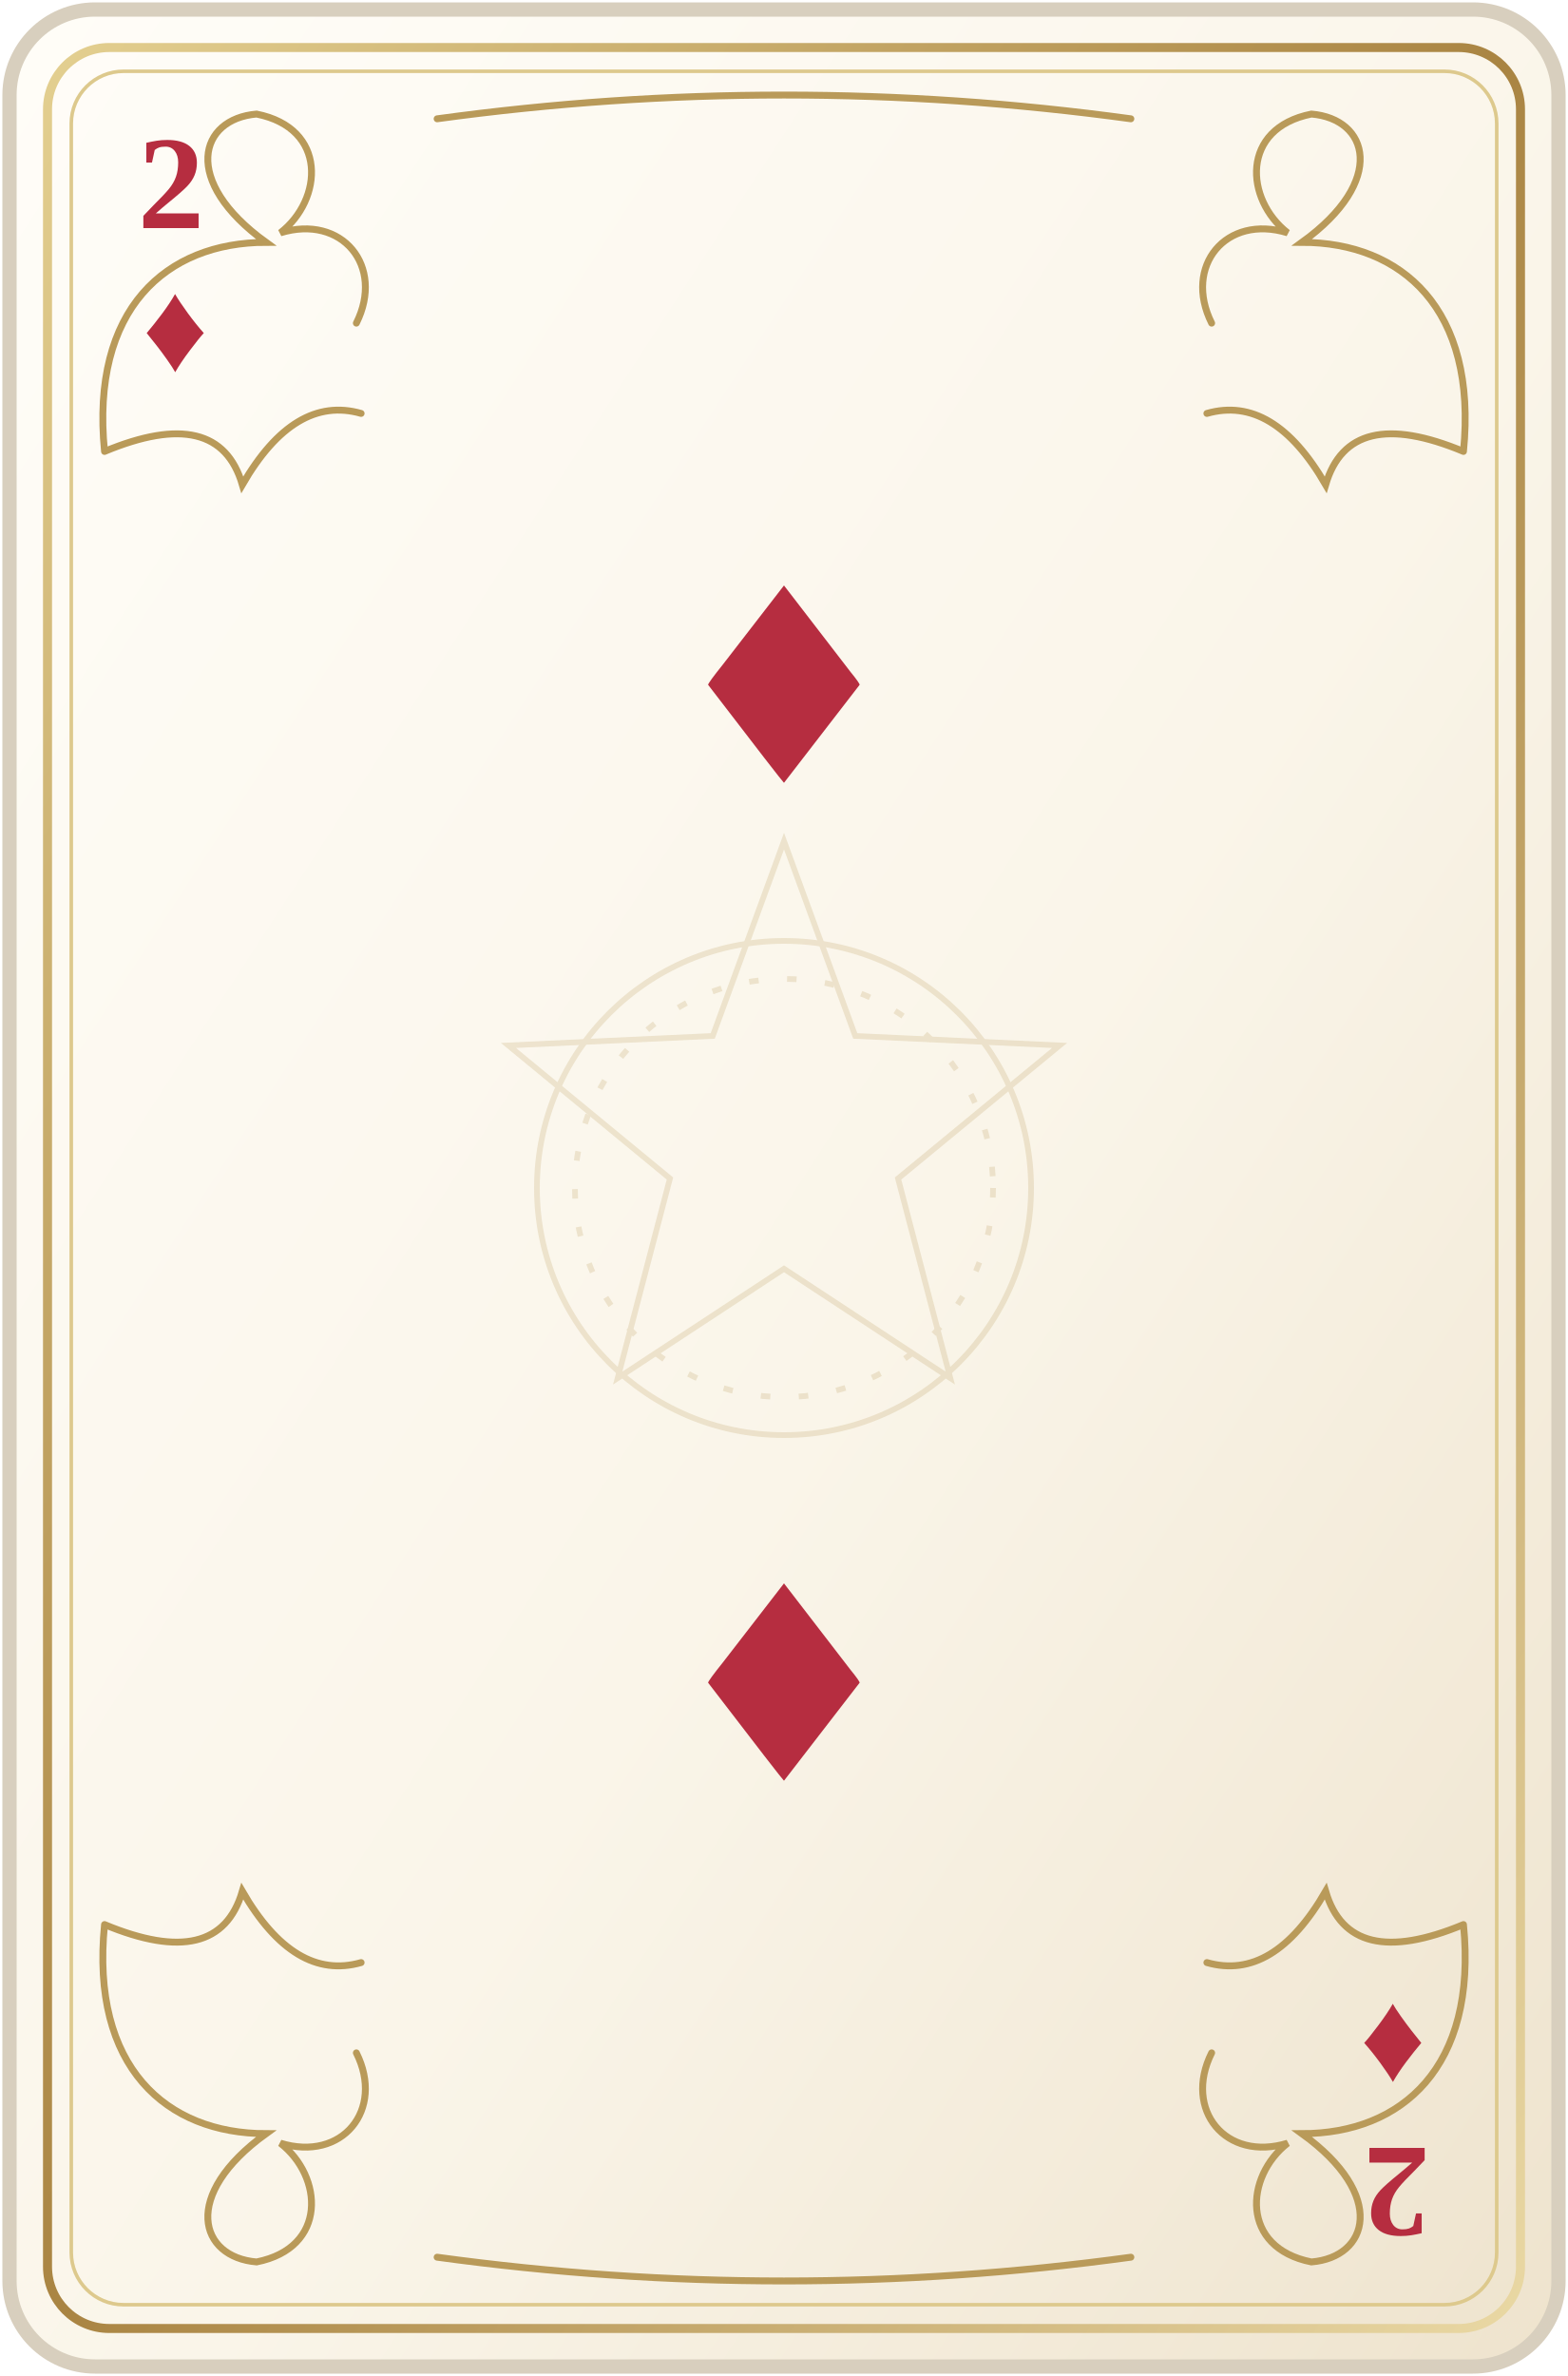
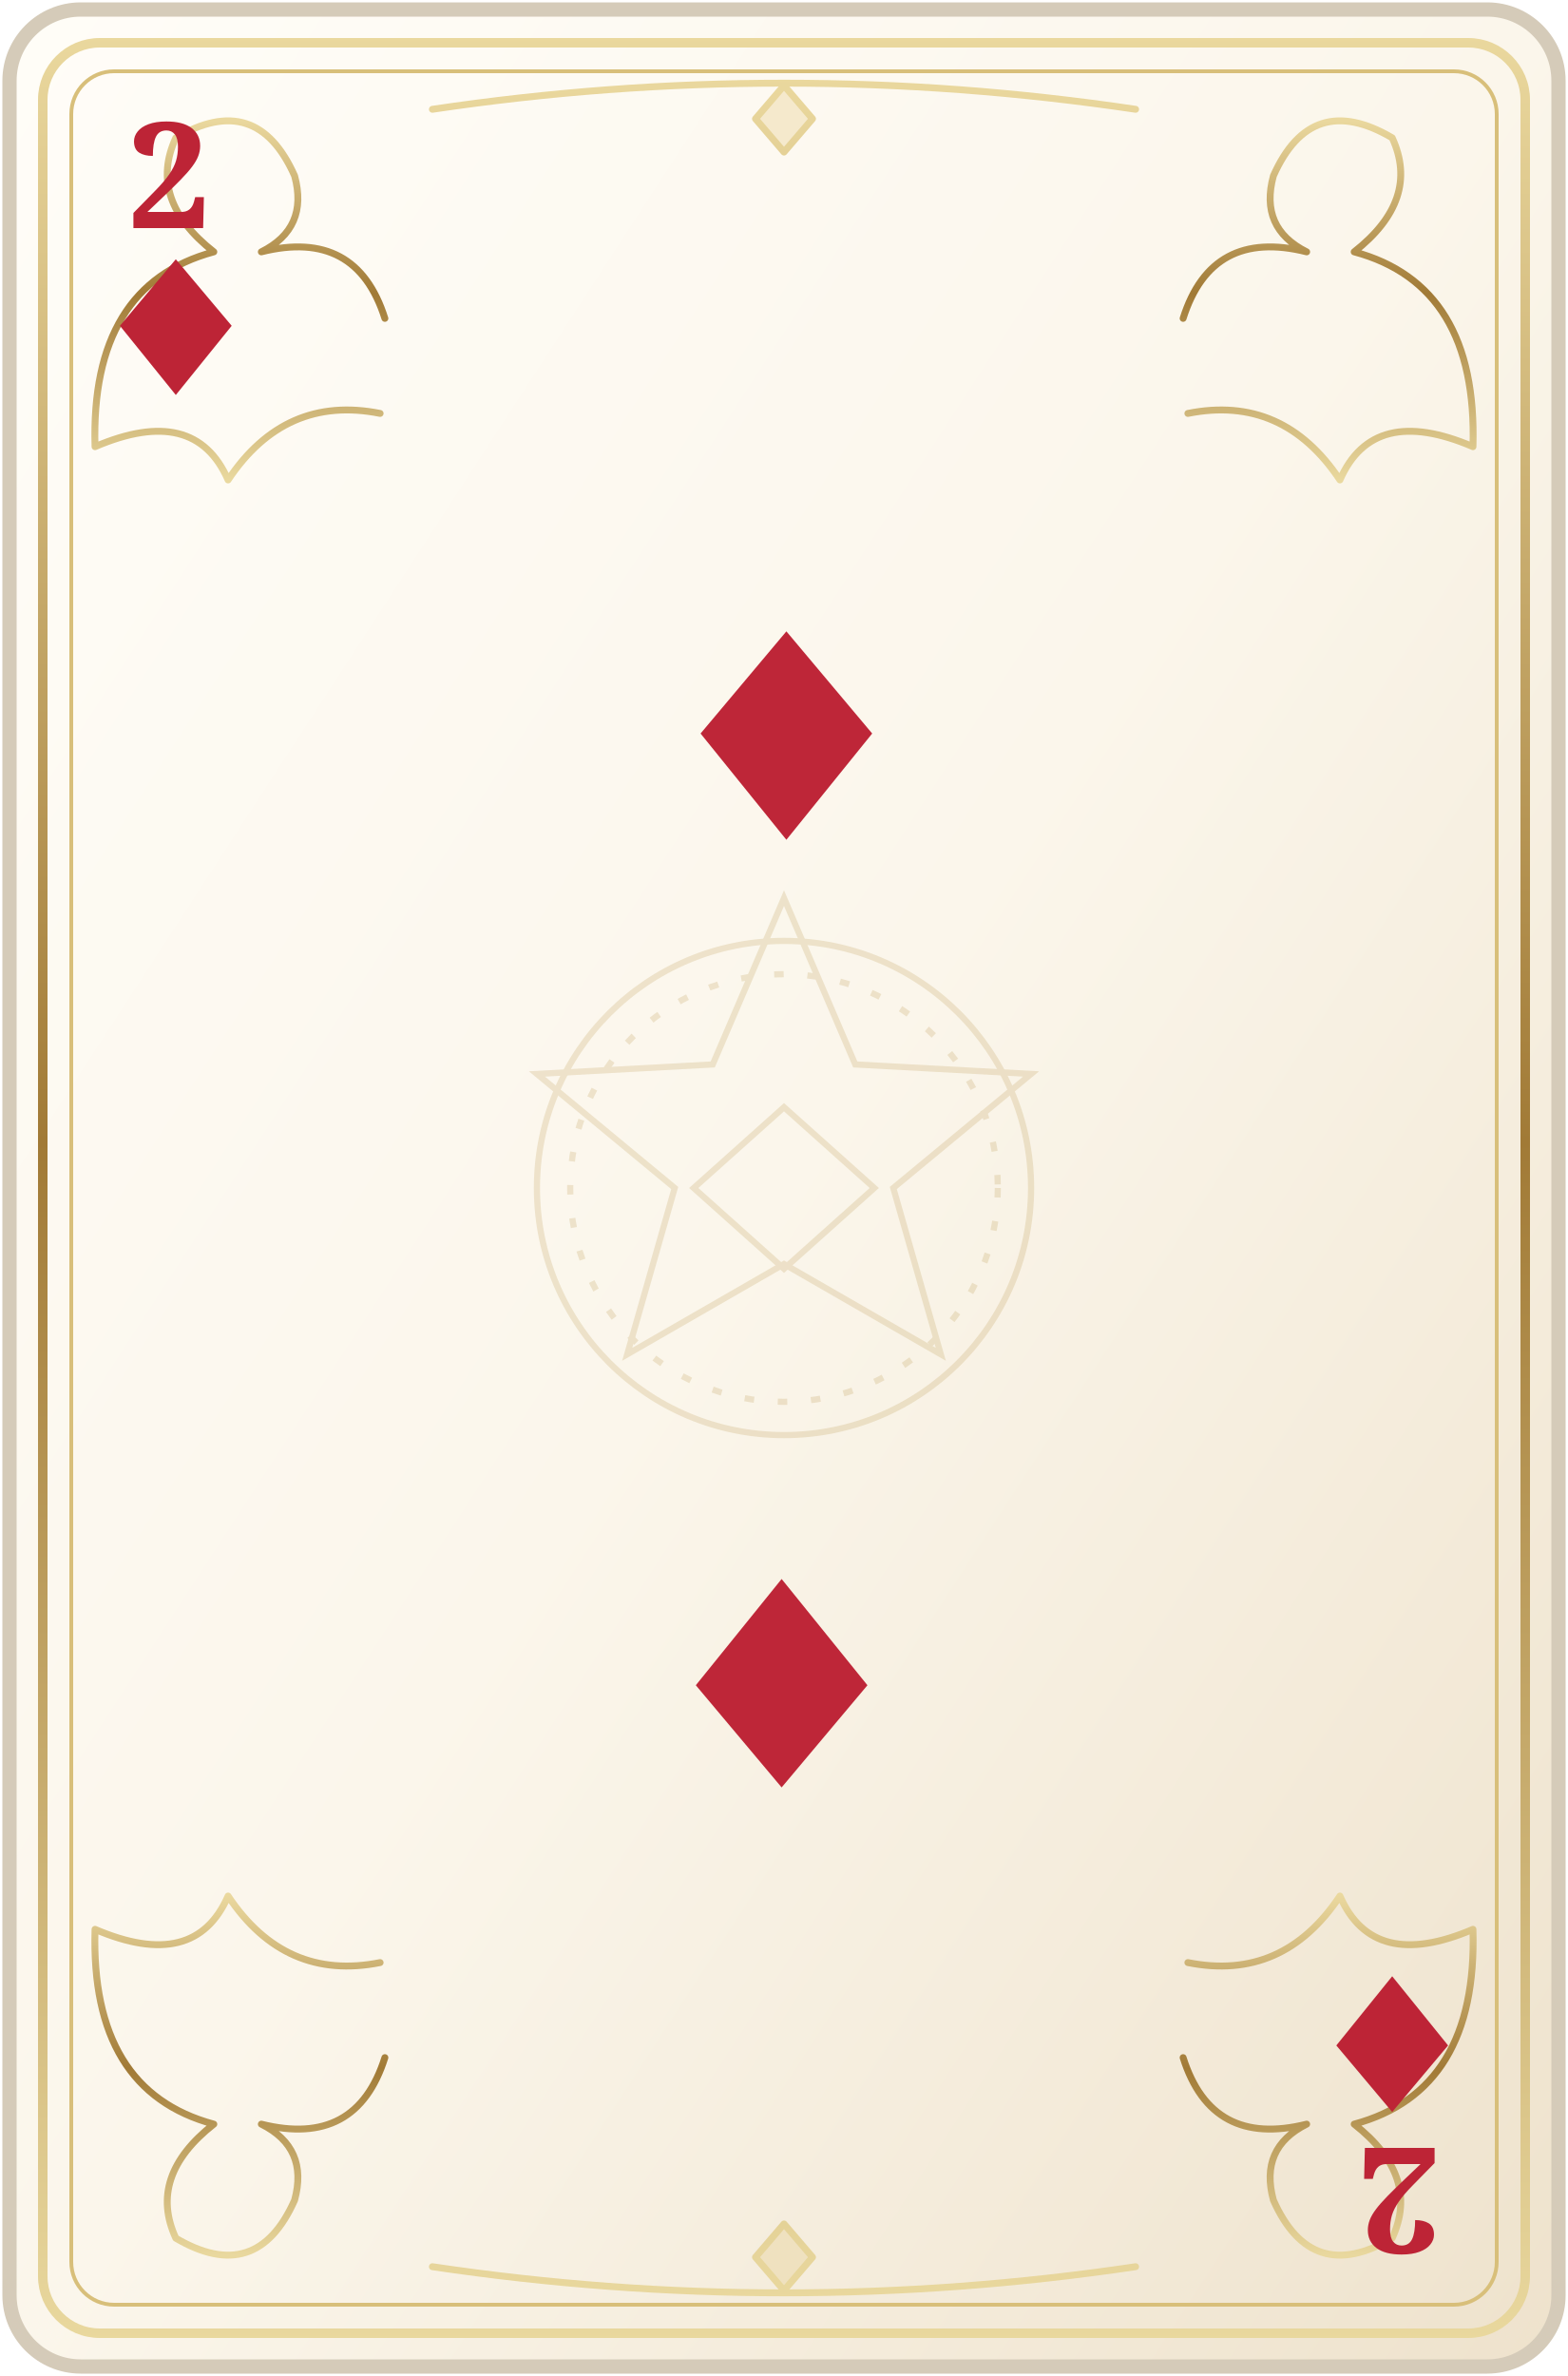
<svg xmlns="http://www.w3.org/2000/svg" width="330" height="500" viewBox="0 0 330 500">
  <defs>
    <linearGradient id="paper" x1="0" y1="0" x2="1" y2="1">
      <stop stop-color="#fffdf8" />
-       <stop offset=".56" stop-color="#faf5e9" />
-       <stop offset="1" stop-color="#eee3cd" />
+       <stop offset=".50" stop-color="#fbf6eb" />
+       <stop offset="1" stop-color="#eee2cc" />
    </linearGradient>
-     <linearGradient id="gold" x1="0" y1="0" x2="1" y2="1">
-       <stop stop-color="#e4d091" />
-       <stop offset=".5" stop-color="#a98442" />
-       <stop offset="1" stop-color="#ead9a5" />
+     <linearGradient id="goldLine" x1="0" y1="0" x2="0" y2="1">
+       <stop stop-color="#ead89e" />
+       <stop offset=".48" stop-color="#a17a36" />
+       <stop offset="1" stop-color="#e9d89e" />
    </linearGradient>
-     <linearGradient id="robeFill" x1="0" y1="0" x2="1" y2="1">
-       <stop stop-color="#dc855b" />
-       <stop offset=".48" stop-color="#b34736" />
-       <stop offset="1" stop-color="#15222e" />
+     <linearGradient id="costume" x1="0" y1="0" x2="1" y2="1">
+       <stop stop-color="#df8256" />
+       <stop offset=".45" stop-color="#b33a31" />
+       <stop offset="1" stop-color="#17232b" />
    </linearGradient>
  </defs>
-   <rect x="2" y="2" width="326" height="496" rx="18" fill="url(#paper)" stroke="#d8cfbe" stroke-width="3" />
-   <rect x="10" y="10" width="310" height="480" rx="13" fill="none" stroke="url(#gold)" stroke-width="1.9" />
-   <rect x="15" y="15" width="300" height="470" rx="11" fill="none" stroke="#ddc98d" stroke-width=".75" />
-   <g fill="none" stroke="#b99a59" stroke-width="1.45" stroke-linecap="round">
-     <path d="M22 95 C19 65 35 51 56 51 C38 38 42 25 54 24 C69 27 68 42 59 49 C72 45 81 56 75 68 M22 95 Q46 85 51 102 Q62 83 76 87" />
-     <path d="M308 95 C311 65 295 51 274 51 C292 38 288 25 276 24 C261 27 262 42 271 49 C258 45 249 56 255 68 M308 95 Q284 85 279 102 Q268 83 254 87" />
-     <path d="M22 405 C19 435 35 449 56 449 C38 462 42 475 54 476 C69 473 68 458 59 451 C72 455 81 444 75 432 M22 405 Q46 415 51 398 Q62 417 76 413" />
-     <path d="M308 405 C311 435 295 449 274 449 C292 462 288 475 276 476 C261 473 262 458 271 451 C258 455 249 444 255 432 M308 405 Q284 415 279 398 Q268 417 254 413" />
-     <path d="M92 25 Q165 15 238 25 M92 475 Q165 485 238 475" />
+   <rect x="2" y="2" width="326" height="496" rx="15" fill="url(#paper)" stroke="#d5cbb9" stroke-width="3" />
+   <rect x="9" y="9" width="312" height="482" rx="12" fill="none" stroke="url(#goldLine)" stroke-width="2" />
+   <rect x="15" y="15" width="300" height="470" rx="9" fill="none" stroke="#d8bf7a" stroke-width=".8" />
+   <g fill="none" stroke="url(#goldLine)" stroke-width="1.45" stroke-linecap="round" stroke-linejoin="round">
+     <path d="M20 94 Q19 60 45 53 Q31 42 37 29 Q54 19 62 37 Q65 48 55 53 Q75 48 81 67 M20 94 Q41 85 48 101 Q60 83 80 87" />
+     <path d="M310 94 Q311 60 285 53 Q299 42 293 29 Q276 19 268 37 Q265 48 275 53 Q255 48 249 67 M310 94 Q289 85 282 101 Q270 83 250 87" />
+     <path d="M20 406 Q19 440 45 447 Q31 458 37 471 Q54 481 62 463 Q65 452 55 447 Q75 452 81 433 M20 406 Q41 415 48 399 Q60 417 80 413" />
+     <path d="M310 406 Q311 440 285 447 Q299 458 293 471 Q276 481 268 463 Q265 452 275 447 Q255 452 249 433 M310 406 Q289 415 282 399 Q270 417 250 413" />
+     <path d="M91 23 Q165 12 239 23 M91 477 Q165 488 239 477" />
+     <path d="M165 18 l6 7 -6 7 -6 -7z M165 468 l6 7 -6 7 -6 -7z" fill="#e4cc87" fill-opacity=".35" />
  </g>
-   <g font-family="Georgia,'Times New Roman',serif" font-weight="700" fill="#b62d40">
-     <text x="29" y="48" font-size="28">2</text>
-     <text x="30" y="78" font-size="27">♦</text>
-     <g transform="translate(330 500) rotate(180)">
-       <text x="29" y="48" font-size="28">2</text>
-       <text x="30" y="78" font-size="27">♦</text>
+   <g font-family="Georgia,serif" font-weight="700" fill="#bd2436">
+     <text x="27" y="48" font-size="31">2</text>
+     <g transform="translate(23 54) scale(.28)" fill="#bd2436">
+       <path d="M50 2 L92 52 L50 104 L8 52 Z" />
    </g>
  </g>
-   <g fill="none" stroke="#b99a59" stroke-width="1.2" opacity=".22">
+   <g transform="translate(330 500) rotate(180)" font-family="Georgia,serif" font-weight="700" fill="#bd2436">
+     <text x="27" y="48" font-size="31">2</text>
+     <g transform="translate(23 55) scale(.28)" fill="#bd2436">
+       <path d="M50 2 L92 52 L50 104 L8 52 Z" />
+     </g>
+   </g>
+   <g fill="none" stroke="#b9974c" stroke-width="1.3" opacity=".22">
    <circle cx="165" cy="250" r="52" />
-     <circle cx="165" cy="250" r="44" stroke-dasharray="2 6" />
-     <path d="M165 177 L180 218 L223 220 L189 248 L200 290 L165 267 L130 290 L141 248 L107 220 L150 218 Z" />
+     <circle cx="165" cy="250" r="45" stroke-dasharray="2 5" />
+     <path d="M165 189 L180 224 L217 226 L188 250 L198 285 L165 266 L132 285 L142 250 L113 226 L150 224 Z" />
+     <path d="M146 250 l19 -17 19 17 -19 17z" />
  </g>
-   <text x="165" y="145" text-anchor="middle" dominant-baseline="central" font-family="Georgia,serif" font-size="57" fill="#b62d40">♦</text>
-   <text x="165" y="355" text-anchor="middle" dominant-baseline="central" font-family="Georgia,serif" font-size="57" fill="#b62d40">♦</text>
+   <g transform="translate(144 132) rotate(0 21 23) scale(0.43)" opacity="0.99" fill="#bd2436">
+     <path d="M50 2 L92 52 L50 104 L8 52 Z" />
+   </g>
+   <g transform="translate(144 331) rotate(180 21 23) scale(0.43)" opacity="0.99" fill="#bd2436">
+     <path d="M50 2 L92 52 L50 104 L8 52 Z" />
+   </g>
</svg>
